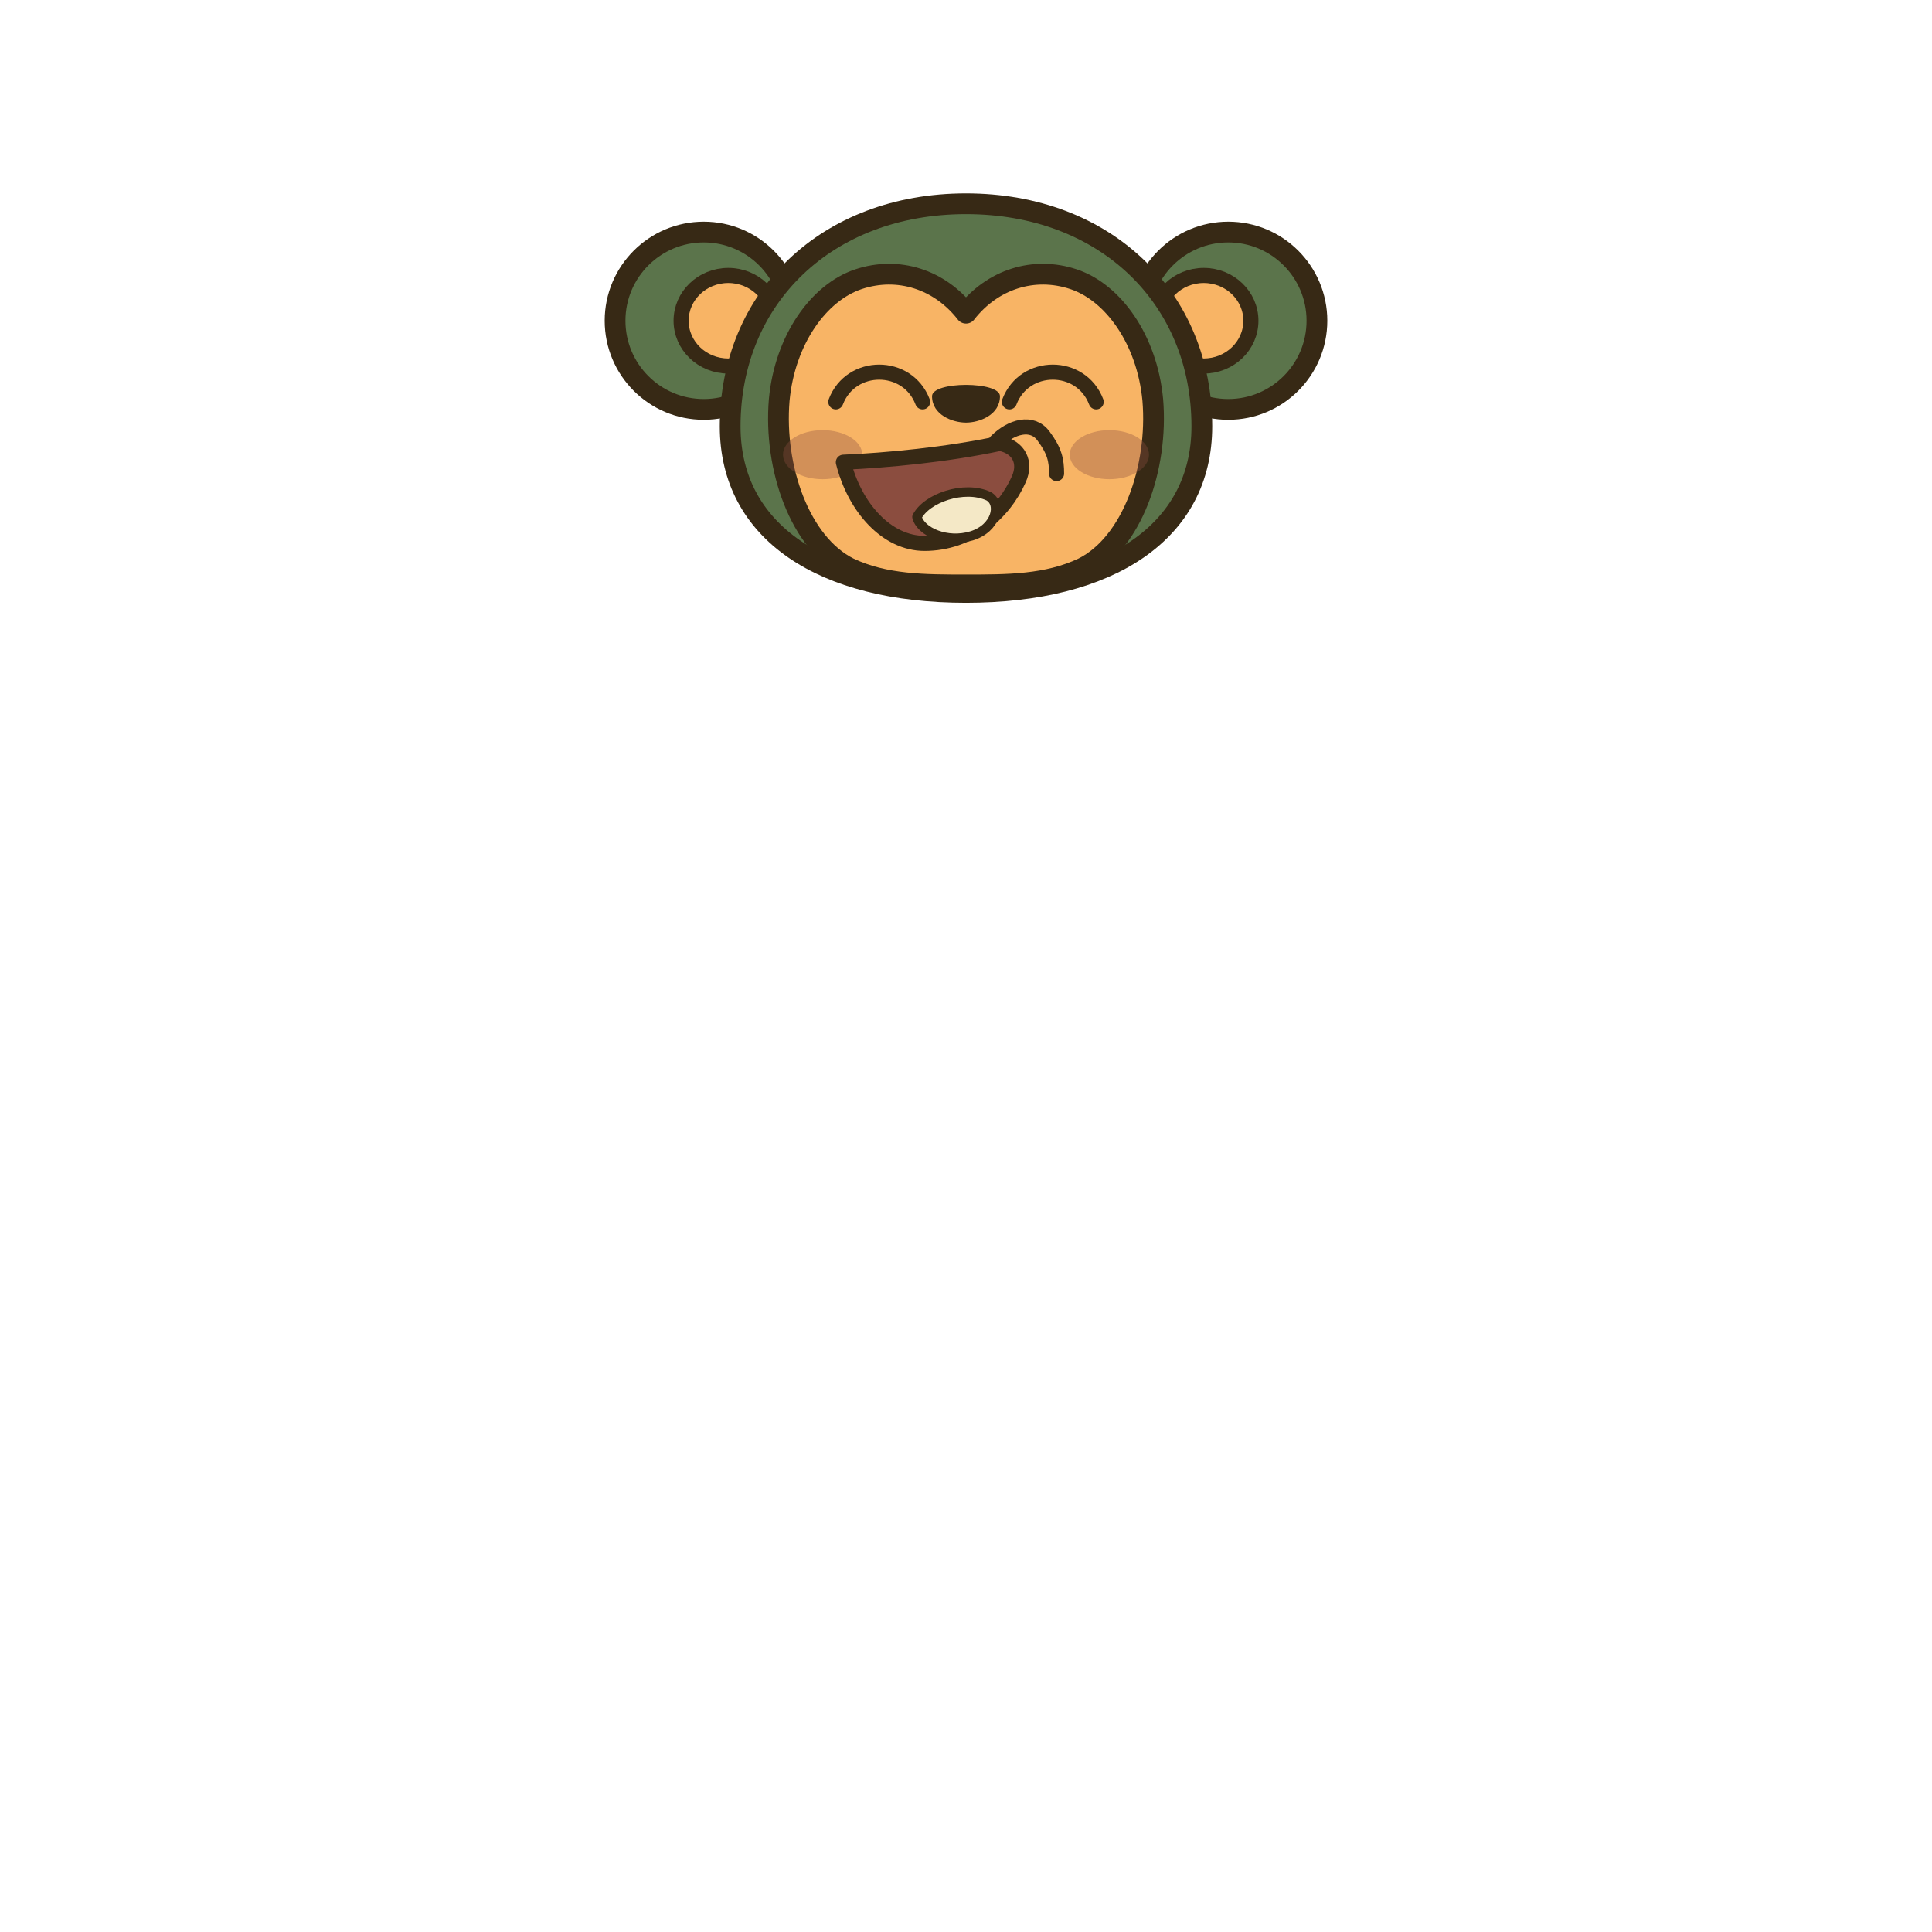
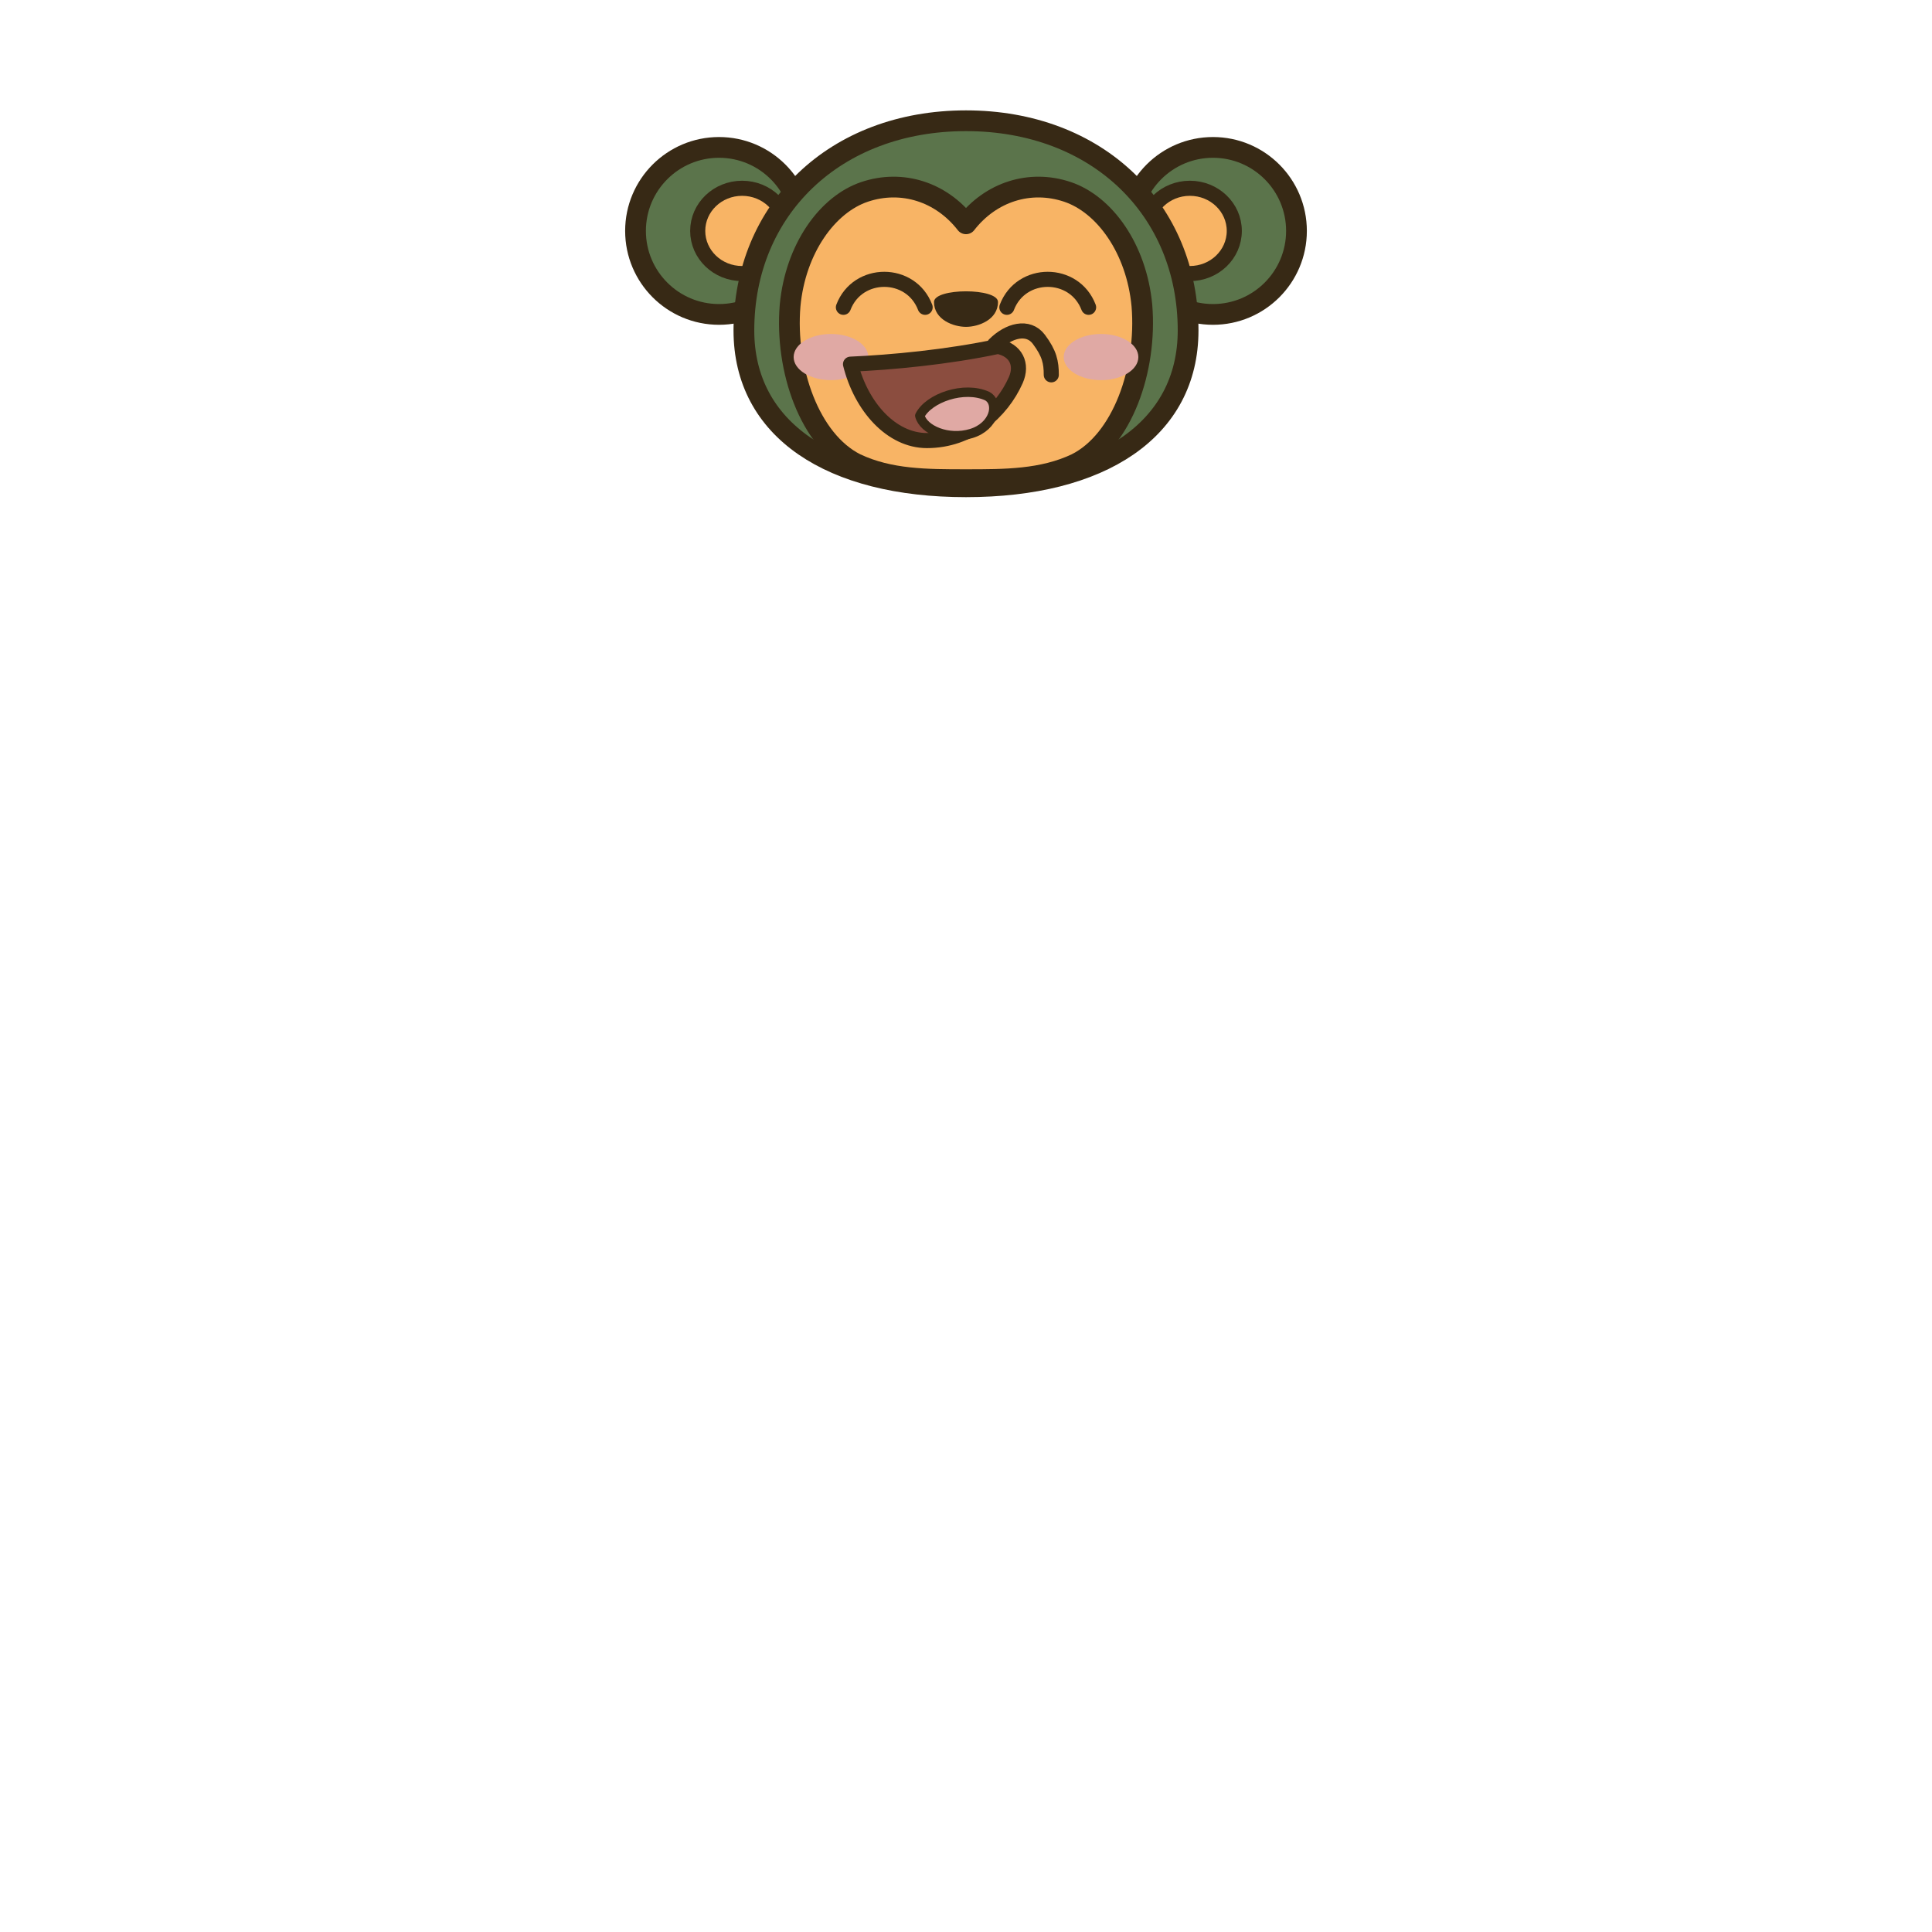
<svg xmlns="http://www.w3.org/2000/svg" viewBox="0 0 1024 1024" role="img" aria-label="Mono de Maracacao">
  <style>
-     /* Trazo de marcador: parejo, terminales redondeados. Ver §9.1 del spec. */
-     .t-principal { fill: none; stroke: #372915; stroke-width: 11;
+     /* Trazo de marcador: parejo, terminales redondeados. Ver §9.1 del spec.
+        Las clases definen SOLO trazo: no declaran `fill`. El relleno va como
+        atributo plano `fill="..."` en cada forma, y los trazos abiertos llevan
+        `fill="none"` explícito. Así el color no depende de la cascada CSS y
+        sobrevive a la importación a Rive. No volver a poner `fill: none` acá. */
+     .t-principal { stroke: #372915; stroke-width: 11;
                   stroke-linecap: round; stroke-linejoin: round; }
-     .t-interior  { fill: none; stroke: #372915; stroke-width: 8;
+     .t-interior  { stroke: #372915; stroke-width: 8;
                   stroke-linecap: round; stroke-linejoin: round; }
-     .t-fino      { fill: none; stroke: #372915; stroke-width: 5;
+     .t-fino      { stroke: #372915; stroke-width: 5;
                   stroke-linecap: round; stroke-linejoin: round; }
    /* La capa de pivotes se borra después de riggear. */
    #pivotes { display: none; }
  </style>
  <g id="escena">
    <g id="suelo" />
    <g id="granos-orbita" />
    <g id="mono">
      <g id="cola" />
      <g id="pierna-post">
        <g id="pie-post" />
      </g>
      <g id="brazo-post" />
      <g id="cuerpo" />
      <g id="pierna-apoyo">
        <g id="pie-apoyo" />
      </g>
      <g id="brazo-l">
        <g id="mano-l" />
      </g>
      <g id="bowl">
        <g id="bowl-cuenco" />
        <g id="bowl-contenido" />
        <g id="bowl-borde" />
      </g>
      <g id="brazo-r">
        <g id="mano-r" />
      </g>
      <g id="cabeza">
        <g id="oreja-l">
-           <circle id="oreja-l-disco" class="t-principal" style="fill:#5B744B" cx="373" cy="170" r="47" />
-           <ellipse id="oreja-l-interior" class="t-interior" style="fill:#F8B465" cx="386" cy="170" rx="25" ry="24" />
+           <circle id="oreja-l-disco" class="t-principal" fill="#5B744B" cx="381.1" cy="122.39" r="44.26" />
+           <ellipse id="oreja-l-interior" class="t-interior" fill="#F8B465" cx="393.34" cy="122.39" rx="23.54" ry="22.6" />
        </g>
        <g id="oreja-r">
-           <circle id="oreja-r-disco" class="t-principal" style="fill:#5B744B" cx="651" cy="170" r="47" />
-           <ellipse id="oreja-r-interior" class="t-interior" style="fill:#F8B465" cx="638" cy="170" rx="25" ry="24" />
+           <circle id="oreja-r-disco" class="t-principal" fill="#5B744B" cx="642.9" cy="122.39" r="44.26" />
+           <ellipse id="oreja-r-interior" class="t-interior" fill="#F8B465" cx="630.66" cy="122.39" rx="23.54" ry="22.6" />
        </g>
        <g id="craneo">
-           <path id="craneo-forma" class="t-principal" style="fill:#5B744B" d="M 512 108 C 586 108 637 158 637 226                    C 637 282 588 314 512 314                    C 436 314 387 282 387 226                    C 387 158 438 108 512 108 Z" />
+           <path id="craneo-forma" class="t-principal" fill="#5B744B" d="M 512 64 C 581.69 64 629.72 111.09 629.72 175.13                    C 629.72 227.86 583.57 258 512 258                    C 440.43 258 394.28 227.86 394.28 175.13                    C 394.28 111.09 442.31 64 512 64 Z" />
        </g>
        <g id="rostro">
-           <path id="rostro-forma" class="t-principal" style="fill:#F8B465" d="M 512 166 C 498 148 476 141 455 148                    C 434 155 416 180 413 212                    C 410 248 424 288 450 301                    C 469 310 490 310 512 310                    C 534 310 555 310 574 301                    C 600 288 614 248 611 212                    C 608 180 590 155 569 148                    C 548 141 526 148 512 166 Z" />
+           <path id="rostro-forma" class="t-principal" fill="#F8B465" d="M 512 118.62 C 498.82 101.67 478.1 95.08 458.32 101.67                    C 438.54 108.26 421.59 131.81 418.77 161.94                    C 415.94 195.84 429.13 233.51 453.61 245.76                    C 471.5 254.23 491.28 254.23 512 254.23                    C 532.72 254.23 552.5 254.23 570.39 245.76                    C 594.87 233.51 608.06 195.84 605.23 161.94                    C 602.41 131.81 585.46 108.26 565.68 101.67                    C 545.9 95.08 525.18 101.67 512 118.62 Z" />
        </g>
        <g id="ojo-l">
-           <path id="ojo-l-arco" class="t-interior" d="M 443 213 C 451 192 481 192 489 213" />
+           <path id="ojo-l-arco" class="t-interior" fill="none" d="M 447.02 162.88 C 454.55 143.11 482.81 143.11 490.34 162.88" />
        </g>
        <g id="ojo-r">
-           <path id="ojo-r-arco" class="t-interior" d="M 535 213 C 543 192 573 192 581 213" />
+           <path id="ojo-r-arco" class="t-interior" fill="none" d="M 533.66 162.88 C 541.19 143.11 569.45 143.11 576.98 162.88" />
        </g>
        <g id="cachete-l">
-           <ellipse id="cachete-l-mancha" fill="#8B4D3F" opacity="0.35" cx="436" cy="241" rx="21" ry="13" />
+           <ellipse id="cachete-l-mancha" fill="#E0A9A4" cx="440.43" cy="189.25" rx="19.78" ry="12.24" />
        </g>
        <g id="cachete-r">
-           <ellipse id="cachete-r-mancha" fill="#8B4D3F" opacity="0.35" cx="588" cy="241" rx="21" ry="13" />
+           <ellipse id="cachete-r-mancha" fill="#E0A9A4" cx="583.57" cy="189.25" rx="19.78" ry="12.24" />
        </g>
        <g id="nariz">
-           <path id="nariz-forma" fill="#372915" d="M 494 210 C 494 202 530 202 530 210                    C 530 220 519 224 512 224                    C 505 224 494 220 494 210 Z" />
+           <path id="nariz-forma" fill="#372915" d="M 495.05 160.06 C 495.05 152.52 528.95 152.52 528.95 160.06                    C 528.95 169.48 518.59 173.24 512 173.24                    C 505.41 173.24 495.05 169.48 495.05 160.06 Z" />
        </g>
        <g id="boca">
-           <path id="boca-forma" class="t-interior" style="fill:#8B4D3F" d="M 447 245 C 470 244 502 241 530 235                    C 540 237 544 245 540 254                    C 532 272 514 288 490 288                    C 470 288 453 269 447 245 Z" />
-           <path id="boca-comisura" class="t-interior" d="M 528 234 C 536 226 547 223 553 231                    C 559 239 560 244 560 251" />
-           <path id="lengua" class="t-fino" style="fill:#F4E8C6" d="M 486 274 C 491 264 511 257 524 263                    C 531 267 528 280 515 284                    C 502 288 488 282 486 274 Z" />
+           <path id="boca-forma" class="t-interior" fill="#8B4D3F" d="M 450.79 193.02 C 472.45 192.08 502.58 189.25 528.95 183.6                    C 538.37 185.49 542.14 193.02 538.37 201.5                    C 530.83 218.45 513.88 233.51 491.28 233.51                    C 472.45 233.51 456.44 215.62 450.79 193.02 Z" />
+           <path id="boca-comisura" class="t-interior" fill="none" d="M 527.07 182.66 C 534.6 175.13 544.96 172.3 550.61 179.83                    C 556.26 187.37 557.2 192.08 557.2 198.67" />
+           <path id="lengua" class="t-fino" fill="#E0A9A4" d="M 487.51 220.33 C 492.22 210.91 511.06 204.32 523.3 209.97                    C 529.89 213.74 527.07 225.98 514.83 229.75                    C 502.58 233.51 489.4 227.86 487.51 220.33 Z" />
        </g>
      </g>
      <g id="chispas" />
    </g>
  </g>
  <g id="pivotes">
    <circle id="piv-cola" cx="0" cy="0" r="4" fill="#8B4D3F" />
    <circle id="piv-pierna-post" cx="0" cy="0" r="4" fill="#8B4D3F" />
    <circle id="piv-pie-post" cx="0" cy="0" r="4" fill="#8B4D3F" />
    <circle id="piv-brazo-post" cx="0" cy="0" r="4" fill="#8B4D3F" />
    <circle id="piv-pierna-apoyo" cx="0" cy="0" r="4" fill="#8B4D3F" />
    <circle id="piv-pie-apoyo" cx="0" cy="0" r="4" fill="#8B4D3F" />
    <circle id="piv-brazo-l" cx="0" cy="0" r="4" fill="#8B4D3F" />
    <circle id="piv-mano-l" cx="0" cy="0" r="4" fill="#8B4D3F" />
    <circle id="piv-brazo-r" cx="0" cy="0" r="4" fill="#8B4D3F" />
    <circle id="piv-mano-r" cx="0" cy="0" r="4" fill="#8B4D3F" />
-     <circle id="piv-cabeza" cx="512" cy="345" r="4" fill="#8B4D3F" />
-     <circle id="piv-oreja-l" cx="394" cy="181" r="4" fill="#8B4D3F" />
-     <circle id="piv-oreja-r" cx="630" cy="181" r="4" fill="#8B4D3F" />
-     <circle id="piv-ojo-l" cx="466" cy="205" r="4" fill="#8B4D3F" />
-     <circle id="piv-ojo-r" cx="558" cy="205" r="4" fill="#8B4D3F" />
+     <circle id="piv-cabeza" cx="512" cy="287.19" r="4" fill="#8B4D3F" />
+     <circle id="piv-oreja-l" cx="400.87" cy="132.75" r="4" fill="#8B4D3F" />
+     <circle id="piv-oreja-r" cx="623.13" cy="132.75" r="4" fill="#8B4D3F" />
+     <circle id="piv-ojo-l" cx="468.68" cy="155.35" r="4" fill="#8B4D3F" />
+     <circle id="piv-ojo-r" cx="555.32" cy="155.35" r="4" fill="#8B4D3F" />
  </g>
</svg>
